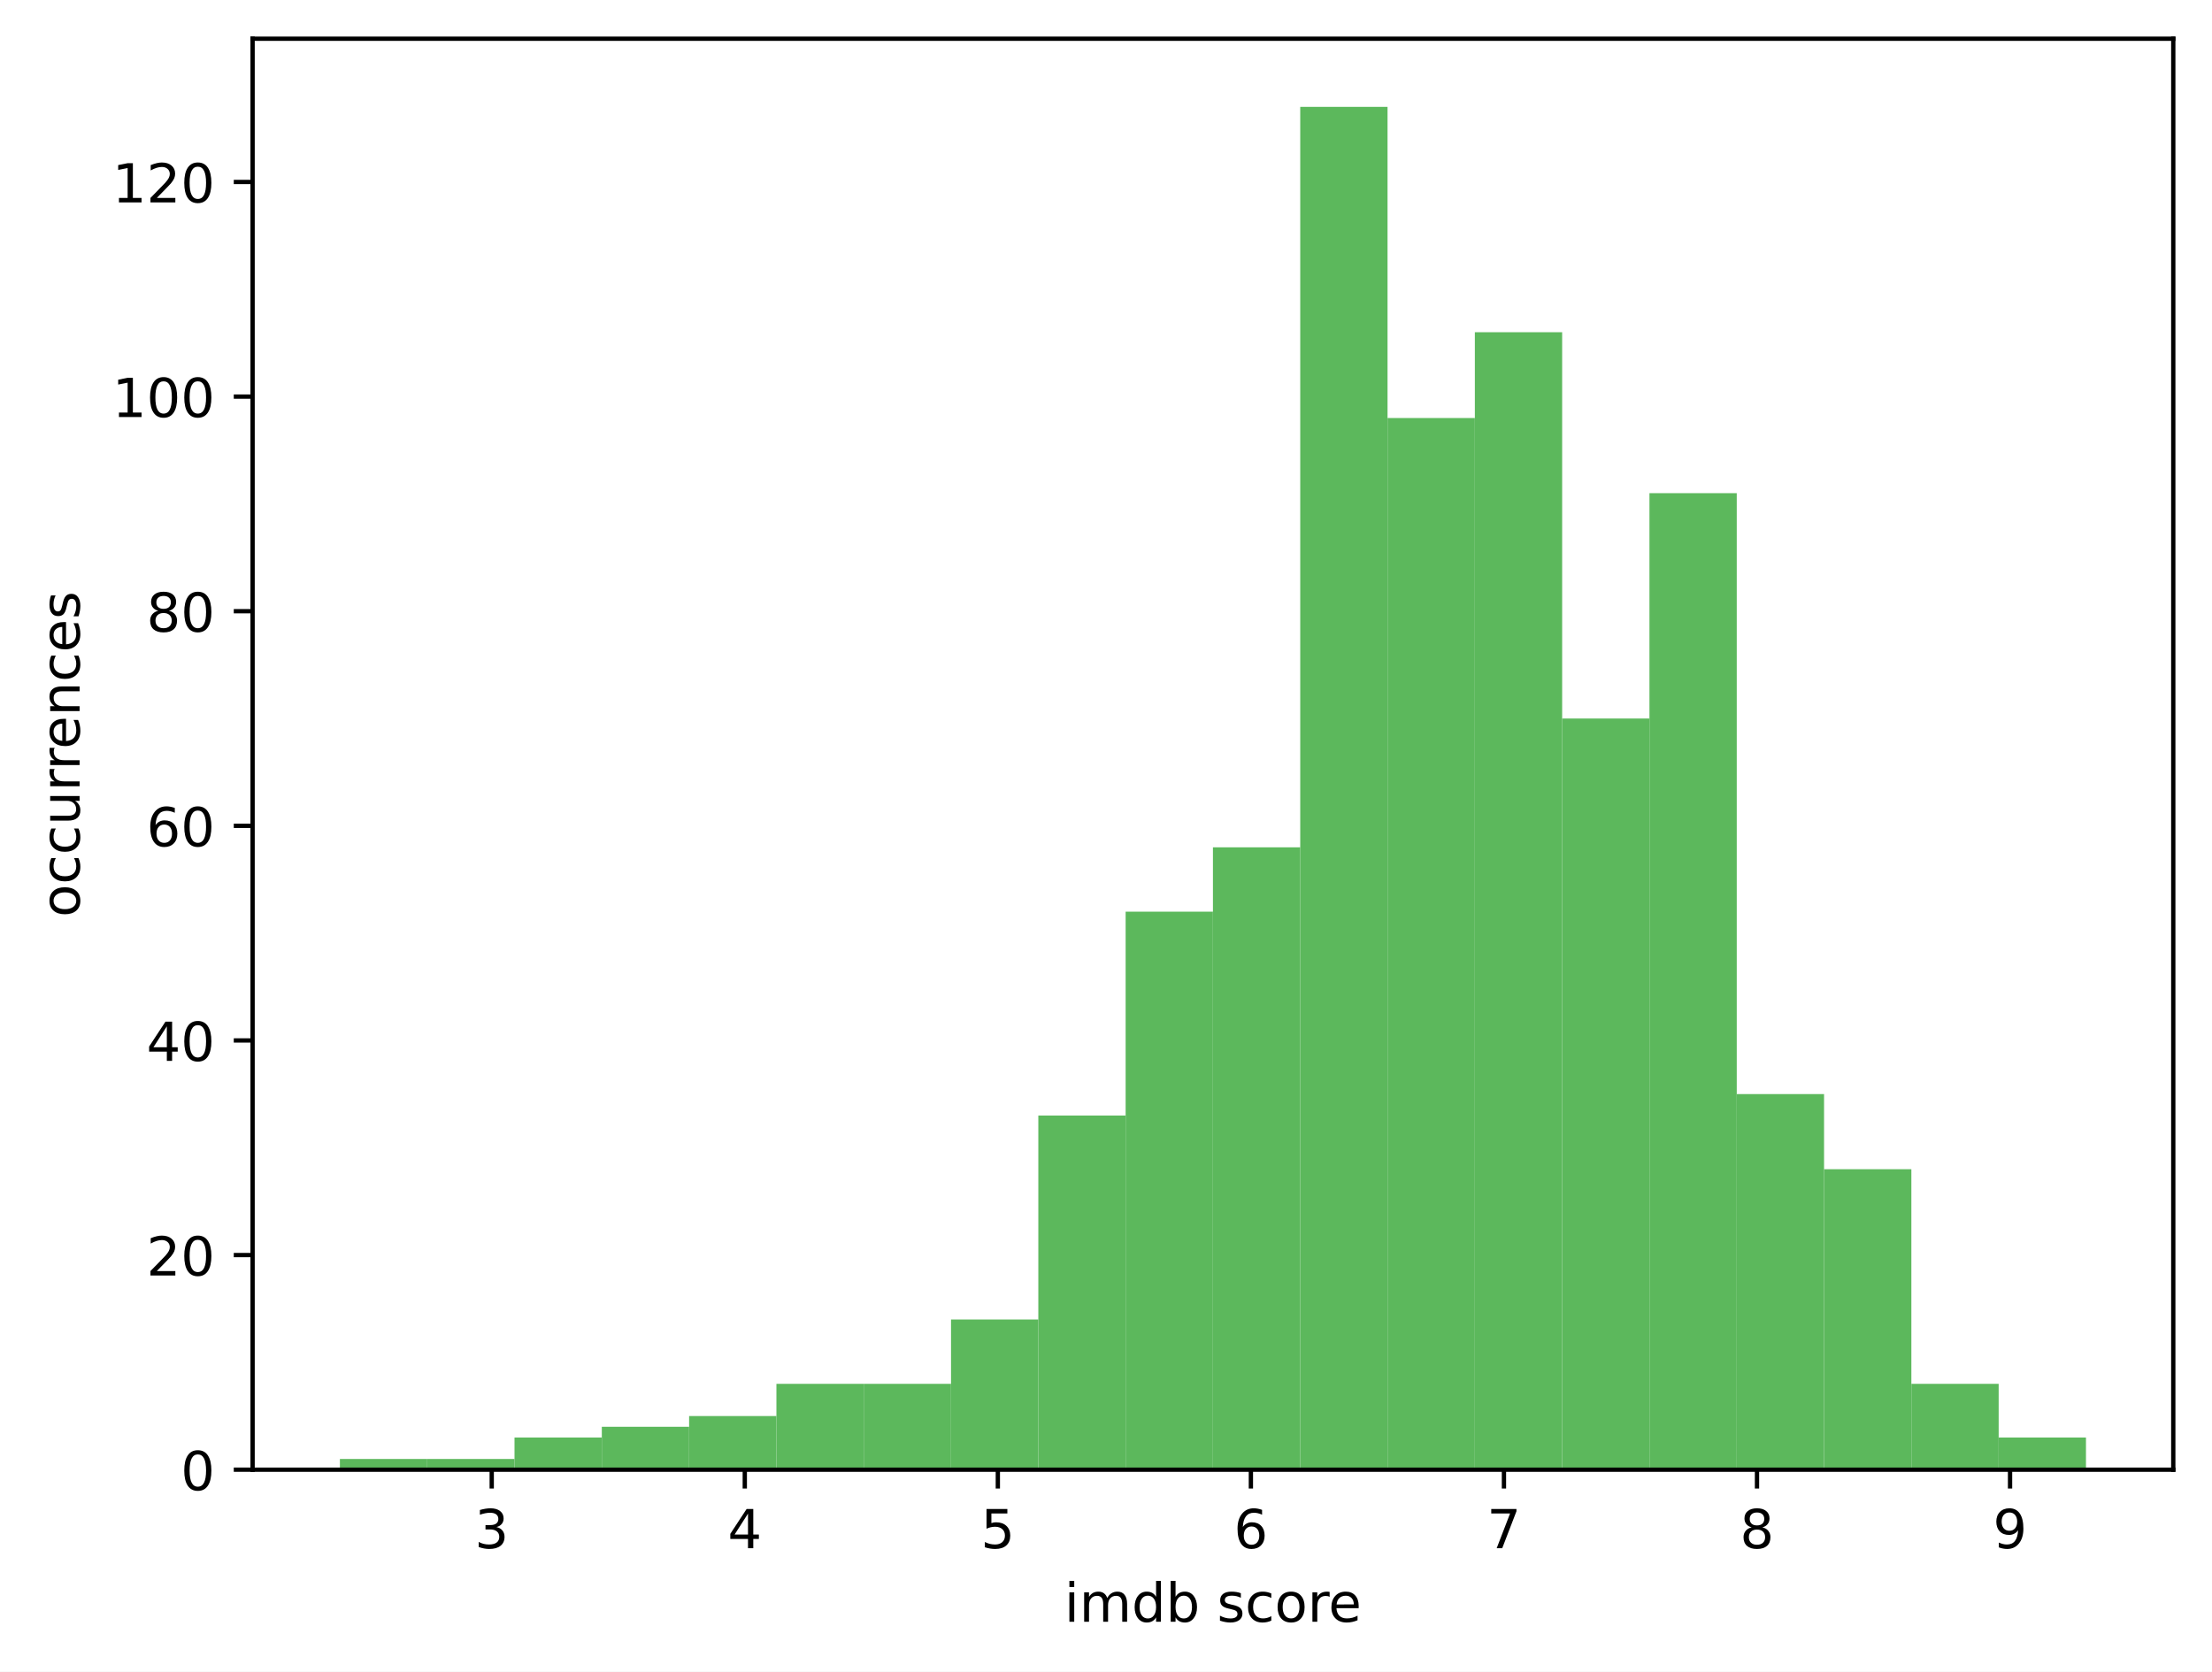
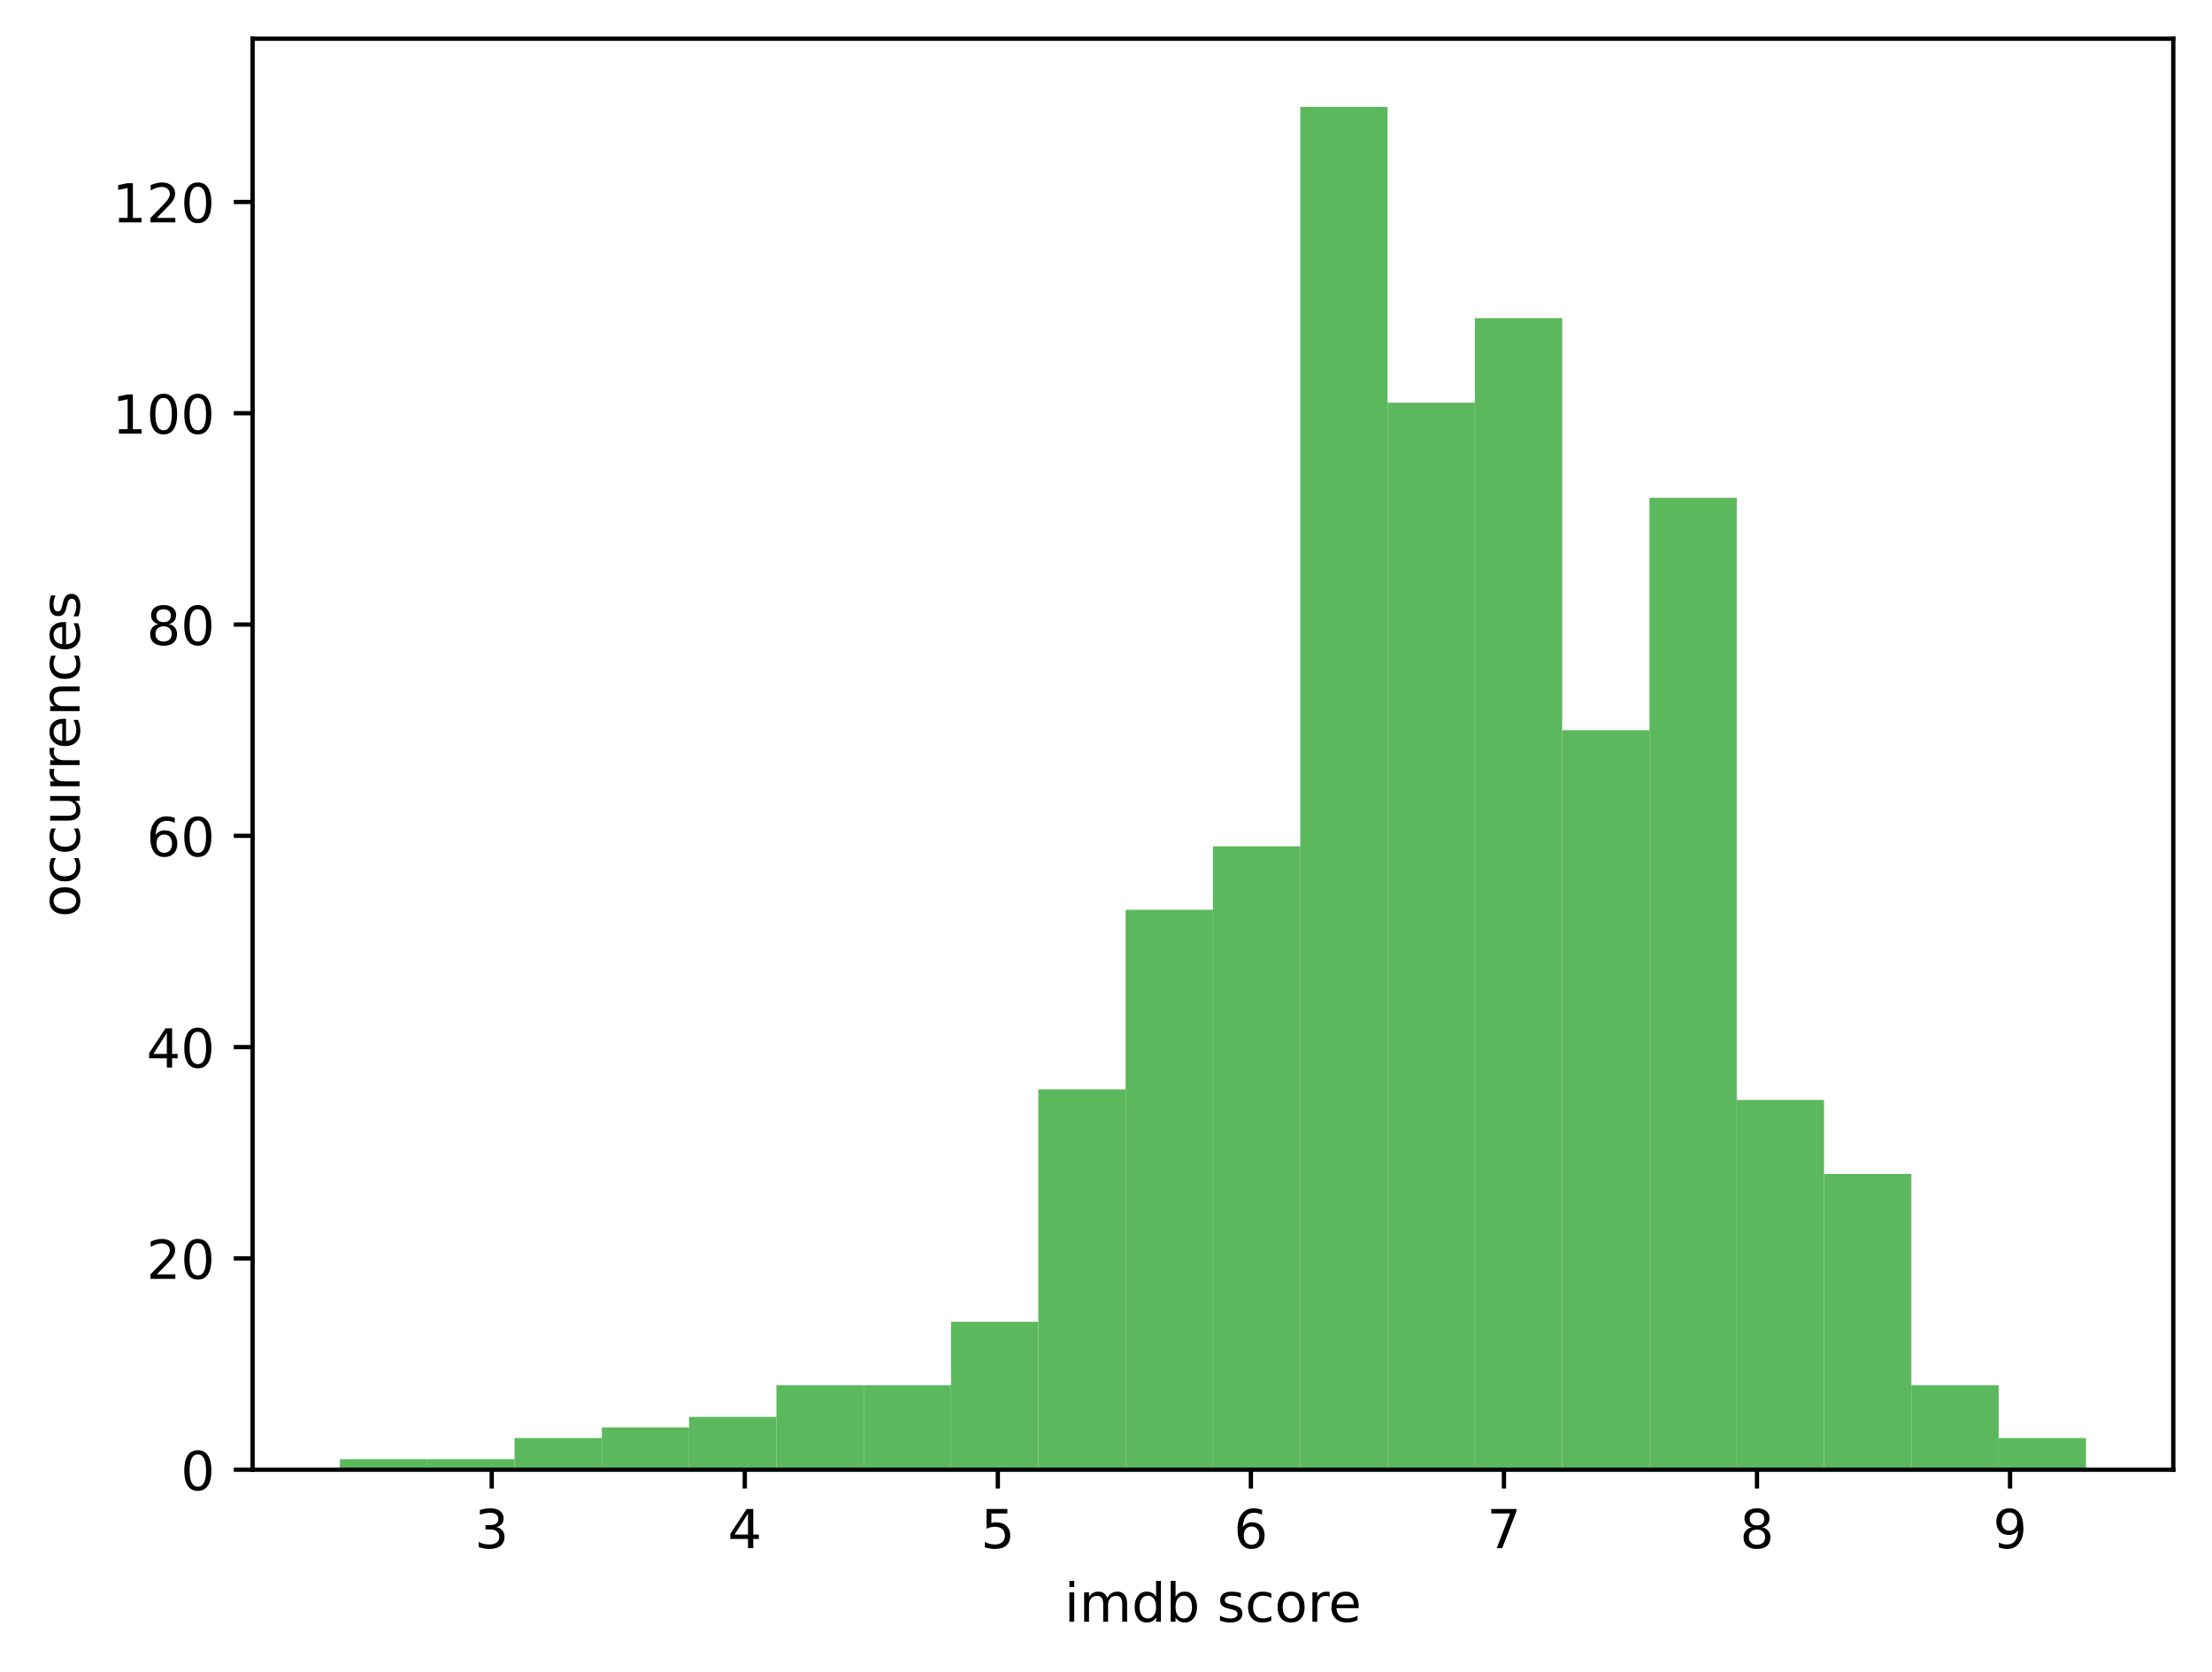
<svg xmlns="http://www.w3.org/2000/svg" xmlns:xlink="http://www.w3.org/1999/xlink" height="310.868pt" version="1.1" viewBox="0 0 411.286 310.868" width="411.286pt">
  <defs>
    <style type="text/css">*{stroke-linecap:butt;stroke-linejoin:round;}</style>
  </defs>
  <g id="figure_1">
    <g id="patch_1">
      <path d="M 0 310.868  L 411.286 310.868  L 411.286 0  L 0 0  z " style="fill:#ffffff;" />
    </g>
    <g id="axes_1">
      <g id="patch_2">
        <path d="M 46.966 273.312  L 404.086 273.312  L 404.086 7.2  L 46.966 7.2  z " style="fill:#ffffff;" />
      </g>
      <g id="patch_3">
-         <path clip-path="url(#pc3e734f8a0)" d="M 63.198 273.312  L 79.431 273.312  L 79.431 271.316  L 63.198 271.316  z " style="fill:#5cb85c;" />
+         <path clip-path="url(#p6adaafc204)" d="M 63.198 273.312  L 79.431 273.312  L 79.431 271.347  L 63.198 271.347  z " style="fill:#5cb85c;" />
      </g>
      <g id="patch_4">
-         <path clip-path="url(#pc3e734f8a0)" d="M 79.431 273.312  L 95.664 273.312  L 95.664 271.316  L 79.431 271.316  z " style="fill:#5cb85c;" />
+         <path clip-path="url(#p6adaafc204)" d="M 79.431 273.312  L 95.664 273.312  L 95.664 271.347  L 79.431 271.347  z " style="fill:#5cb85c;" />
      </g>
      <g id="patch_5">
-         <path clip-path="url(#pc3e734f8a0)" d="M 95.664 273.312  L 111.897 273.312  L 111.897 267.325  L 95.664 267.325  z " style="fill:#5cb85c;" />
+         <path clip-path="url(#p6adaafc204)" d="M 95.664 273.312  L 111.897 273.312  L 111.897 267.418  L 95.664 267.418  z " style="fill:#5cb85c;" />
      </g>
      <g id="patch_6">
-         <path clip-path="url(#pc3e734f8a0)" d="M 111.897 273.312  L 128.129 273.312  L 128.129 265.33  L 111.897 265.33  z " style="fill:#5cb85c;" />
+         <path clip-path="url(#p6adaafc204)" d="M 111.897 273.312  L 128.129 273.312  L 128.129 265.453  L 111.897 265.453  z " style="fill:#5cb85c;" />
      </g>
      <g id="patch_7">
-         <path clip-path="url(#pc3e734f8a0)" d="M 128.129 273.312  L 144.362 273.312  L 144.362 263.334  L 128.129 263.334  z " style="fill:#5cb85c;" />
+         <path clip-path="url(#p6adaafc204)" d="M 128.129 273.312  L 144.362 273.312  L 144.362 263.489  L 128.129 263.489  z " style="fill:#5cb85c;" />
      </g>
      <g id="patch_8">
-         <path clip-path="url(#pc3e734f8a0)" d="M 144.362 273.312  L 160.595 273.312  L 160.595 257.347  L 144.362 257.347  z " style="fill:#5cb85c;" />
+         <path clip-path="url(#p6adaafc204)" d="M 144.362 273.312  L 160.595 273.312  L 160.595 257.595  L 144.362 257.595  z " style="fill:#5cb85c;" />
      </g>
      <g id="patch_9">
-         <path clip-path="url(#pc3e734f8a0)" d="M 160.595 273.312  L 176.827 273.312  L 176.827 257.347  L 160.595 257.347  z " style="fill:#5cb85c;" />
+         <path clip-path="url(#p6adaafc204)" d="M 160.595 273.312  L 176.827 273.312  L 176.827 257.595  L 160.595 257.595  z " style="fill:#5cb85c;" />
      </g>
      <g id="patch_10">
-         <path clip-path="url(#pc3e734f8a0)" d="M 176.827 273.312  L 193.06 273.312  L 193.06 245.374  L 176.827 245.374  z " style="fill:#5cb85c;" />
+         <path clip-path="url(#p6adaafc204)" d="M 176.827 273.312  L 193.06 273.312  L 193.06 245.807  L 176.827 245.807  z " style="fill:#5cb85c;" />
      </g>
      <g id="patch_11">
-         <path clip-path="url(#pc3e734f8a0)" d="M 193.06 273.312  L 209.293 273.312  L 209.293 207.458  L 193.06 207.458  z " style="fill:#5cb85c;" />
+         <path clip-path="url(#p6adaafc204)" d="M 193.06 273.312  L 209.293 273.312  L 209.293 202.585  L 193.06 202.585  z " style="fill:#5cb85c;" />
      </g>
      <g id="patch_12">
-         <path clip-path="url(#pc3e734f8a0)" d="M 209.293 273.312  L 225.526 273.312  L 225.526 169.541  L 209.293 169.541  z " style="fill:#5cb85c;" />
+         <path clip-path="url(#p6adaafc204)" d="M 209.293 273.312  L 225.526 273.312  L 225.526 169.185  L 209.293 169.185  z " style="fill:#5cb85c;" />
      </g>
      <g id="patch_13">
-         <path clip-path="url(#pc3e734f8a0)" d="M 225.526 273.312  L 241.758 273.312  L 241.758 157.568  L 225.526 157.568  z " style="fill:#5cb85c;" />
+         <path clip-path="url(#p6adaafc204)" d="M 225.526 273.312  L 241.758 273.312  L 241.758 157.398  L 225.526 157.398  z " style="fill:#5cb85c;" />
      </g>
      <g id="patch_14">
-         <path clip-path="url(#pc3e734f8a0)" d="M 241.758 273.312  L 257.991 273.312  L 257.991 19.872  L 241.758 19.872  z " style="fill:#5cb85c;" />
+         <path clip-path="url(#p6adaafc204)" d="M 241.758 273.312  L 257.991 273.312  L 257.991 19.872  L 241.758 19.872  z " style="fill:#5cb85c;" />
      </g>
      <g id="patch_15">
-         <path clip-path="url(#pc3e734f8a0)" d="M 257.991 273.312  L 274.224 273.312  L 274.224 77.744  L 257.991 77.744  z " style="fill:#5cb85c;" />
+         <path clip-path="url(#p6adaafc204)" d="M 257.991 273.312  L 274.224 273.312  L 274.224 74.882  L 257.991 74.882  z " style="fill:#5cb85c;" />
      </g>
      <g id="patch_16">
-         <path clip-path="url(#pc3e734f8a0)" d="M 274.224 273.312  L 290.457 273.312  L 290.457 61.779  L 274.224 61.779  z " style="fill:#5cb85c;" />
+         <path clip-path="url(#p6adaafc204)" d="M 274.224 273.312  L 290.457 273.312  L 290.457 59.165  L 274.224 59.165  z " style="fill:#5cb85c;" />
      </g>
      <g id="patch_17">
-         <path clip-path="url(#pc3e734f8a0)" d="M 290.457 273.312  L 306.689 273.312  L 306.689 133.621  L 290.457 133.621  z " style="fill:#5cb85c;" />
+         <path clip-path="url(#p6adaafc204)" d="M 290.457 273.312  L 306.689 273.312  L 306.689 135.786  L 290.457 135.786  z " style="fill:#5cb85c;" />
      </g>
      <g id="patch_18">
-         <path clip-path="url(#pc3e734f8a0)" d="M 306.689 273.312  L 322.922 273.312  L 322.922 91.713  L 306.689 91.713  z " style="fill:#5cb85c;" />
+         <path clip-path="url(#p6adaafc204)" d="M 306.689 273.312  L 322.922 273.312  L 322.922 92.564  L 306.689 92.564  z " style="fill:#5cb85c;" />
      </g>
      <g id="patch_19">
-         <path clip-path="url(#pc3e734f8a0)" d="M 322.922 273.312  L 339.155 273.312  L 339.155 203.466  L 322.922 203.466  z " style="fill:#5cb85c;" />
+         <path clip-path="url(#p6adaafc204)" d="M 322.922 273.312  L 339.155 273.312  L 339.155 204.549  L 322.922 204.549  z " style="fill:#5cb85c;" />
      </g>
      <g id="patch_20">
-         <path clip-path="url(#pc3e734f8a0)" d="M 339.155 273.312  L 355.387 273.312  L 355.387 217.435  L 339.155 217.435  z " style="fill:#5cb85c;" />
+         <path clip-path="url(#p6adaafc204)" d="M 339.155 273.312  L 355.387 273.312  L 355.387 218.302  L 339.155 218.302  z " style="fill:#5cb85c;" />
      </g>
      <g id="patch_21">
-         <path clip-path="url(#pc3e734f8a0)" d="M 355.387 273.312  L 371.62 273.312  L 371.62 257.347  L 355.387 257.347  z " style="fill:#5cb85c;" />
+         <path clip-path="url(#p6adaafc204)" d="M 355.387 273.312  L 371.62 273.312  L 371.62 257.595  L 355.387 257.595  z " style="fill:#5cb85c;" />
      </g>
      <g id="patch_22">
-         <path clip-path="url(#pc3e734f8a0)" d="M 371.62 273.312  L 387.853 273.312  L 387.853 267.325  L 371.62 267.325  z " style="fill:#5cb85c;" />
+         <path clip-path="url(#p6adaafc204)" d="M 371.62 273.312  L 387.853 273.312  L 387.853 267.418  L 371.62 267.418  z " style="fill:#5cb85c;" />
      </g>
      <g id="matplotlib.axis_1">
        <g id="xtick_1">
          <g id="line2d_1">
            <defs>
-               <path d="M 0 0  L 0 3.5  " id="m1cf2ad9058" style="stroke:#000000;stroke-width:0.8;" />
+               <path d="M 0 0  L 0 3.5  " id="ma433300d77" style="stroke:#000000;stroke-width:0.8;" />
            </defs>
            <g>
-               <use style="stroke:#000000;stroke-width:0.8;" x="91.429" xlink:href="#m1cf2ad9058" y="273.312" />
+               <use style="stroke:#000000;stroke-width:0.8;" x="91.429" xlink:href="#ma433300d77" y="273.312" />
            </g>
          </g>
          <g id="text_1">
            <g transform="translate(88.24793 287.9104)scale(0.1 -0.1)">
              <defs>
                <path d="M 40.578 39.312  Q 47.656 37.797 51.625 33  Q 55.609 28.219 55.609 21.188  Q 55.609 10.406 48.188 4.484  Q 40.766 -1.422 27.094 -1.422  Q 22.516 -1.422 17.656 -0.516  Q 12.797 0.391 7.625 2.203  L 7.625 11.719  Q 11.719 9.328 16.594 8.109  Q 21.484 6.891 26.812 6.891  Q 36.078 6.891 40.938 10.547  Q 45.797 14.203 45.797 21.188  Q 45.797 27.641 41.281 31.266  Q 36.766 34.906 28.719 34.906  L 20.219 34.906  L 20.219 43.016  L 29.109 43.016  Q 36.375 43.016 40.234 45.922  Q 44.094 48.828 44.094 54.297  Q 44.094 59.906 40.109 62.906  Q 36.141 65.922 28.719 65.922  Q 24.656 65.922 20.016 65.031  Q 15.375 64.156 9.812 62.312  L 9.812 71.094  Q 15.438 72.656 20.344 73.438  Q 25.25 74.219 29.594 74.219  Q 40.828 74.219 47.359 69.109  Q 53.906 64.016 53.906 55.328  Q 53.906 49.266 50.438 45.094  Q 46.969 40.922 40.578 39.312  z " id="DejaVuSans-51" />
              </defs>
              <use xlink:href="#DejaVuSans-51" />
            </g>
          </g>
        </g>
        <g id="xtick_2">
          <g id="line2d_2">
            <g>
-               <use style="stroke:#000000;stroke-width:0.8;" x="138.481" xlink:href="#m1cf2ad9058" y="273.312" />
+               <use style="stroke:#000000;stroke-width:0.8;" x="138.481" xlink:href="#ma433300d77" y="273.312" />
            </g>
          </g>
          <g id="text_2">
            <g transform="translate(135.2993 287.9104)scale(0.1 -0.1)">
              <defs>
                <path d="M 37.797 64.312  L 12.891 25.391  L 37.797 25.391  z M 35.203 72.906  L 47.609 72.906  L 47.609 25.391  L 58.016 25.391  L 58.016 17.188  L 47.609 17.188  L 47.609 0  L 37.797 0  L 37.797 17.188  L 4.891 17.188  L 4.891 26.703  z " id="DejaVuSans-52" />
              </defs>
              <use xlink:href="#DejaVuSans-52" />
            </g>
          </g>
        </g>
        <g id="xtick_3">
          <g id="line2d_3">
            <g>
-               <use style="stroke:#000000;stroke-width:0.8;" x="185.532" xlink:href="#m1cf2ad9058" y="273.312" />
+               <use style="stroke:#000000;stroke-width:0.8;" x="185.532" xlink:href="#ma433300d77" y="273.312" />
            </g>
          </g>
          <g id="text_3">
            <g transform="translate(182.3507 287.9104)scale(0.1 -0.1)">
              <defs>
                <path d="M 10.797 72.906  L 49.516 72.906  L 49.516 64.594  L 19.828 64.594  L 19.828 46.734  Q 21.969 47.469 24.109 47.828  Q 26.266 48.188 28.422 48.188  Q 40.625 48.188 47.75 41.5  Q 54.891 34.812 54.891 23.391  Q 54.891 11.625 47.562 5.094  Q 40.234 -1.422 26.906 -1.422  Q 22.312 -1.422 17.547 -0.641  Q 12.797 0.141 7.719 1.703  L 7.719 11.625  Q 12.109 9.234 16.797 8.062  Q 21.484 6.891 26.703 6.891  Q 35.156 6.891 40.078 11.328  Q 45.016 15.766 45.016 23.391  Q 45.016 31 40.078 35.438  Q 35.156 39.891 26.703 39.891  Q 22.75 39.891 18.812 39.016  Q 14.891 38.141 10.797 36.281  z " id="DejaVuSans-53" />
              </defs>
              <use xlink:href="#DejaVuSans-53" />
            </g>
          </g>
        </g>
        <g id="xtick_4">
          <g id="line2d_4">
            <g>
-               <use style="stroke:#000000;stroke-width:0.8;" x="232.583" xlink:href="#m1cf2ad9058" y="273.312" />
+               <use style="stroke:#000000;stroke-width:0.8;" x="232.583" xlink:href="#ma433300d77" y="273.312" />
            </g>
          </g>
          <g id="text_4">
            <g transform="translate(229.4021 287.9104)scale(0.1 -0.1)">
              <defs>
                <path d="M 33.016 40.375  Q 26.375 40.375 22.484 35.828  Q 18.609 31.297 18.609 23.391  Q 18.609 15.531 22.484 10.953  Q 26.375 6.391 33.016 6.391  Q 39.656 6.391 43.531 10.953  Q 47.406 15.531 47.406 23.391  Q 47.406 31.297 43.531 35.828  Q 39.656 40.375 33.016 40.375  z M 52.594 71.297  L 52.594 62.312  Q 48.875 64.062 45.094 64.984  Q 41.312 65.922 37.594 65.922  Q 27.828 65.922 22.672 59.328  Q 17.531 52.734 16.797 39.406  Q 19.672 43.656 24.016 45.922  Q 28.375 48.188 33.594 48.188  Q 44.578 48.188 50.953 41.516  Q 57.328 34.859 57.328 23.391  Q 57.328 12.156 50.688 5.359  Q 44.047 -1.422 33.016 -1.422  Q 20.359 -1.422 13.672 8.266  Q 6.984 17.969 6.984 36.375  Q 6.984 53.656 15.188 63.938  Q 23.391 74.219 37.203 74.219  Q 40.922 74.219 44.703 73.484  Q 48.484 72.75 52.594 71.297  z " id="DejaVuSans-54" />
              </defs>
              <use xlink:href="#DejaVuSans-54" />
            </g>
          </g>
        </g>
        <g id="xtick_5">
          <g id="line2d_5">
            <g>
-               <use style="stroke:#000000;stroke-width:0.8;" x="279.635" xlink:href="#m1cf2ad9058" y="273.312" />
+               <use style="stroke:#000000;stroke-width:0.8;" x="279.635" xlink:href="#ma433300d77" y="273.312" />
            </g>
          </g>
          <g id="text_5">
            <g transform="translate(276.4535 287.9104)scale(0.1 -0.1)">
              <defs>
                <path d="M 8.203 72.906  L 55.078 72.906  L 55.078 68.703  L 28.609 0  L 18.312 0  L 43.219 64.594  L 8.203 64.594  z " id="DejaVuSans-55" />
              </defs>
              <use xlink:href="#DejaVuSans-55" />
            </g>
          </g>
        </g>
        <g id="xtick_6">
          <g id="line2d_6">
            <g>
-               <use style="stroke:#000000;stroke-width:0.8;" x="326.686" xlink:href="#m1cf2ad9058" y="273.312" />
+               <use style="stroke:#000000;stroke-width:0.8;" x="326.686" xlink:href="#ma433300d77" y="273.312" />
            </g>
          </g>
          <g id="text_6">
            <g transform="translate(323.5048 287.9104)scale(0.1 -0.1)">
              <defs>
                <path d="M 31.781 34.625  Q 24.75 34.625 20.719 30.859  Q 16.703 27.094 16.703 20.516  Q 16.703 13.922 20.719 10.156  Q 24.75 6.391 31.781 6.391  Q 38.812 6.391 42.859 10.172  Q 46.922 13.969 46.922 20.516  Q 46.922 27.094 42.891 30.859  Q 38.875 34.625 31.781 34.625  z M 21.922 38.812  Q 15.578 40.375 12.031 44.719  Q 8.5 49.078 8.5 55.328  Q 8.5 64.062 14.719 69.141  Q 20.953 74.219 31.781 74.219  Q 42.672 74.219 48.875 69.141  Q 55.078 64.062 55.078 55.328  Q 55.078 49.078 51.531 44.719  Q 48 40.375 41.703 38.812  Q 48.828 37.156 52.797 32.312  Q 56.781 27.484 56.781 20.516  Q 56.781 9.906 50.312 4.234  Q 43.844 -1.422 31.781 -1.422  Q 19.734 -1.422 13.25 4.234  Q 6.781 9.906 6.781 20.516  Q 6.781 27.484 10.781 32.312  Q 14.797 37.156 21.922 38.812  z M 18.312 54.391  Q 18.312 48.734 21.844 45.562  Q 25.391 42.391 31.781 42.391  Q 38.141 42.391 41.719 45.562  Q 45.312 48.734 45.312 54.391  Q 45.312 60.062 41.719 63.234  Q 38.141 66.406 31.781 66.406  Q 25.391 66.406 21.844 63.234  Q 18.312 60.062 18.312 54.391  z " id="DejaVuSans-56" />
              </defs>
              <use xlink:href="#DejaVuSans-56" />
            </g>
          </g>
        </g>
        <g id="xtick_7">
          <g id="line2d_7">
            <g>
-               <use style="stroke:#000000;stroke-width:0.8;" x="373.737" xlink:href="#m1cf2ad9058" y="273.312" />
+               <use style="stroke:#000000;stroke-width:0.8;" x="373.737" xlink:href="#ma433300d77" y="273.312" />
            </g>
          </g>
          <g id="text_7">
            <g transform="translate(370.5562 287.9104)scale(0.1 -0.1)">
              <defs>
                <path d="M 10.984 1.516  L 10.984 10.5  Q 14.703 8.734 18.5 7.812  Q 22.312 6.891 25.984 6.891  Q 35.75 6.891 40.891 13.453  Q 46.047 20.016 46.781 33.406  Q 43.953 29.203 39.594 26.953  Q 35.25 24.703 29.984 24.703  Q 19.047 24.703 12.672 31.312  Q 6.297 37.938 6.297 49.422  Q 6.297 60.641 12.938 67.422  Q 19.578 74.219 30.609 74.219  Q 43.266 74.219 49.922 64.516  Q 56.594 54.828 56.594 36.375  Q 56.594 19.141 48.406 8.859  Q 40.234 -1.422 26.422 -1.422  Q 22.703 -1.422 18.891 -0.688  Q 15.094 0.047 10.984 1.516  z M 30.609 32.422  Q 37.25 32.422 41.125 36.953  Q 45.016 41.5 45.016 49.422  Q 45.016 57.281 41.125 61.844  Q 37.25 66.406 30.609 66.406  Q 23.969 66.406 20.094 61.844  Q 16.219 57.281 16.219 49.422  Q 16.219 41.5 20.094 36.953  Q 23.969 32.422 30.609 32.422  z " id="DejaVuSans-57" />
              </defs>
              <use xlink:href="#DejaVuSans-57" />
            </g>
          </g>
        </g>
        <g id="text_8">
          <g transform="translate(197.8959 301.5886)scale(0.1 -0.1)">
            <defs>
              <path d="M 9.422 54.688  L 18.406 54.688  L 18.406 0  L 9.422 0  z M 9.422 75.984  L 18.406 75.984  L 18.406 64.594  L 9.422 64.594  z " id="DejaVuSans-105" />
              <path d="M 52 44.188  Q 55.375 50.25 60.062 53.125  Q 64.75 56 71.094 56  Q 79.641 56 84.281 50.016  Q 88.922 44.047 88.922 33.016  L 88.922 0  L 79.891 0  L 79.891 32.719  Q 79.891 40.578 77.094 44.375  Q 74.312 48.188 68.609 48.188  Q 61.625 48.188 57.562 43.547  Q 53.516 38.922 53.516 30.906  L 53.516 0  L 44.484 0  L 44.484 32.719  Q 44.484 40.625 41.703 44.406  Q 38.922 48.188 33.109 48.188  Q 26.219 48.188 22.156 43.531  Q 18.109 38.875 18.109 30.906  L 18.109 0  L 9.078 0  L 9.078 54.688  L 18.109 54.688  L 18.109 46.188  Q 21.188 51.219 25.484 53.609  Q 29.781 56 35.688 56  Q 41.656 56 45.828 52.969  Q 50 49.953 52 44.188  z " id="DejaVuSans-109" />
              <path d="M 45.406 46.391  L 45.406 75.984  L 54.391 75.984  L 54.391 0  L 45.406 0  L 45.406 8.203  Q 42.578 3.328 38.25 0.953  Q 33.938 -1.422 27.875 -1.422  Q 17.969 -1.422 11.734 6.484  Q 5.516 14.406 5.516 27.297  Q 5.516 40.188 11.734 48.094  Q 17.969 56 27.875 56  Q 33.938 56 38.25 53.625  Q 42.578 51.266 45.406 46.391  z M 14.797 27.297  Q 14.797 17.391 18.875 11.75  Q 22.953 6.109 30.078 6.109  Q 37.203 6.109 41.297 11.75  Q 45.406 17.391 45.406 27.297  Q 45.406 37.203 41.297 42.844  Q 37.203 48.484 30.078 48.484  Q 22.953 48.484 18.875 42.844  Q 14.797 37.203 14.797 27.297  z " id="DejaVuSans-100" />
              <path d="M 48.688 27.297  Q 48.688 37.203 44.609 42.844  Q 40.531 48.484 33.406 48.484  Q 26.266 48.484 22.188 42.844  Q 18.109 37.203 18.109 27.297  Q 18.109 17.391 22.188 11.75  Q 26.266 6.109 33.406 6.109  Q 40.531 6.109 44.609 11.75  Q 48.688 17.391 48.688 27.297  z M 18.109 46.391  Q 20.953 51.266 25.266 53.625  Q 29.594 56 35.594 56  Q 45.562 56 51.781 48.094  Q 58.016 40.188 58.016 27.297  Q 58.016 14.406 51.781 6.484  Q 45.562 -1.422 35.594 -1.422  Q 29.594 -1.422 25.266 0.953  Q 20.953 3.328 18.109 8.203  L 18.109 0  L 9.078 0  L 9.078 75.984  L 18.109 75.984  z " id="DejaVuSans-98" />
              <path id="DejaVuSans-32" />
              <path d="M 44.281 53.078  L 44.281 44.578  Q 40.484 46.531 36.375 47.5  Q 32.281 48.484 27.875 48.484  Q 21.188 48.484 17.844 46.438  Q 14.5 44.391 14.5 40.281  Q 14.5 37.156 16.891 35.375  Q 19.281 33.594 26.516 31.984  L 29.594 31.297  Q 39.156 29.25 43.188 25.516  Q 47.219 21.781 47.219 15.094  Q 47.219 7.469 41.188 3.016  Q 35.156 -1.422 24.609 -1.422  Q 20.219 -1.422 15.453 -0.562  Q 10.688 0.297 5.422 2  L 5.422 11.281  Q 10.406 8.688 15.234 7.391  Q 20.062 6.109 24.812 6.109  Q 31.156 6.109 34.562 8.281  Q 37.984 10.453 37.984 14.406  Q 37.984 18.062 35.516 20.016  Q 33.062 21.969 24.703 23.781  L 21.578 24.516  Q 13.234 26.266 9.516 29.906  Q 5.812 33.547 5.812 39.891  Q 5.812 47.609 11.281 51.797  Q 16.75 56 26.812 56  Q 31.781 56 36.172 55.266  Q 40.578 54.547 44.281 53.078  z " id="DejaVuSans-115" />
              <path d="M 48.781 52.594  L 48.781 44.188  Q 44.969 46.297 41.141 47.344  Q 37.312 48.391 33.406 48.391  Q 24.656 48.391 19.812 42.844  Q 14.984 37.312 14.984 27.297  Q 14.984 17.281 19.812 11.734  Q 24.656 6.203 33.406 6.203  Q 37.312 6.203 41.141 7.25  Q 44.969 8.297 48.781 10.406  L 48.781 2.094  Q 45.016 0.344 40.984 -0.531  Q 36.969 -1.422 32.422 -1.422  Q 20.062 -1.422 12.781 6.344  Q 5.516 14.109 5.516 27.297  Q 5.516 40.672 12.859 48.328  Q 20.219 56 33.016 56  Q 37.156 56 41.109 55.141  Q 45.062 54.297 48.781 52.594  z " id="DejaVuSans-99" />
              <path d="M 30.609 48.391  Q 23.391 48.391 19.188 42.75  Q 14.984 37.109 14.984 27.297  Q 14.984 17.484 19.156 11.844  Q 23.344 6.203 30.609 6.203  Q 37.797 6.203 41.984 11.859  Q 46.188 17.531 46.188 27.297  Q 46.188 37.016 41.984 42.703  Q 37.797 48.391 30.609 48.391  z M 30.609 56  Q 42.328 56 49.016 48.375  Q 55.719 40.766 55.719 27.297  Q 55.719 13.875 49.016 6.219  Q 42.328 -1.422 30.609 -1.422  Q 18.844 -1.422 12.172 6.219  Q 5.516 13.875 5.516 27.297  Q 5.516 40.766 12.172 48.375  Q 18.844 56 30.609 56  z " id="DejaVuSans-111" />
              <path d="M 41.109 46.297  Q 39.594 47.172 37.812 47.578  Q 36.031 48 33.891 48  Q 26.266 48 22.188 43.047  Q 18.109 38.094 18.109 28.812  L 18.109 0  L 9.078 0  L 9.078 54.688  L 18.109 54.688  L 18.109 46.188  Q 20.953 51.172 25.484 53.578  Q 30.031 56 36.531 56  Q 37.453 56 38.578 55.875  Q 39.703 55.766 41.062 55.516  z " id="DejaVuSans-114" />
              <path d="M 56.203 29.594  L 56.203 25.203  L 14.891 25.203  Q 15.484 15.922 20.484 11.062  Q 25.484 6.203 34.422 6.203  Q 39.594 6.203 44.453 7.469  Q 49.312 8.734 54.109 11.281  L 54.109 2.781  Q 49.266 0.734 44.188 -0.344  Q 39.109 -1.422 33.891 -1.422  Q 20.797 -1.422 13.156 6.188  Q 5.516 13.812 5.516 26.812  Q 5.516 40.234 12.766 48.109  Q 20.016 56 32.328 56  Q 43.359 56 49.781 48.891  Q 56.203 41.797 56.203 29.594  z M 47.219 32.234  Q 47.125 39.594 43.094 43.984  Q 39.062 48.391 32.422 48.391  Q 24.906 48.391 20.391 44.141  Q 15.875 39.891 15.188 32.172  z " id="DejaVuSans-101" />
            </defs>
            <use xlink:href="#DejaVuSans-105" />
            <use x="27.783" xlink:href="#DejaVuSans-109" />
            <use x="125.195" xlink:href="#DejaVuSans-100" />
            <use x="188.672" xlink:href="#DejaVuSans-98" />
            <use x="252.148" xlink:href="#DejaVuSans-32" />
            <use x="283.936" xlink:href="#DejaVuSans-115" />
            <use x="336.035" xlink:href="#DejaVuSans-99" />
            <use x="391.016" xlink:href="#DejaVuSans-111" />
            <use x="452.197" xlink:href="#DejaVuSans-114" />
            <use x="491.061" xlink:href="#DejaVuSans-101" />
          </g>
        </g>
      </g>
      <g id="matplotlib.axis_2">
        <g id="ytick_1">
          <g id="line2d_8">
            <defs>
-               <path d="M 0 0  L -3.5 0  " id="m207bbec8df" style="stroke:#000000;stroke-width:0.8;" />
+               <path d="M 0 0  L -3.5 0  " id="m39fe67c13a" style="stroke:#000000;stroke-width:0.8;" />
            </defs>
            <g>
-               <use style="stroke:#000000;stroke-width:0.8;" x="46.966" xlink:href="#m207bbec8df" y="273.312" />
+               <use style="stroke:#000000;stroke-width:0.8;" x="46.966" xlink:href="#m39fe67c13a" y="273.312" />
            </g>
          </g>
          <g id="text_9">
            <g transform="translate(33.60312 277.1112)scale(0.1 -0.1)">
              <defs>
                <path d="M 31.781 66.406  Q 24.172 66.406 20.328 58.906  Q 16.5 51.422 16.5 36.375  Q 16.5 21.391 20.328 13.891  Q 24.172 6.391 31.781 6.391  Q 39.453 6.391 43.281 13.891  Q 47.125 21.391 47.125 36.375  Q 47.125 51.422 43.281 58.906  Q 39.453 66.406 31.781 66.406  z M 31.781 74.219  Q 44.047 74.219 50.516 64.516  Q 56.984 54.828 56.984 36.375  Q 56.984 17.969 50.516 8.266  Q 44.047 -1.422 31.781 -1.422  Q 19.531 -1.422 13.062 8.266  Q 6.594 17.969 6.594 36.375  Q 6.594 54.828 13.062 64.516  Q 19.531 74.219 31.781 74.219  z " id="DejaVuSans-48" />
              </defs>
              <use xlink:href="#DejaVuSans-48" />
            </g>
          </g>
        </g>
        <g id="ytick_2">
          <g id="line2d_9">
            <g>
-               <use style="stroke:#000000;stroke-width:0.8;" x="46.966" xlink:href="#m207bbec8df" y="233.4" />
+               <use style="stroke:#000000;stroke-width:0.8;" x="46.966" xlink:href="#m39fe67c13a" y="234.019" />
            </g>
          </g>
          <g id="text_10">
-             <g transform="translate(27.24063 237.1994)scale(0.1 -0.1)">
+             <g transform="translate(27.24063 237.8182)scale(0.1 -0.1)">
              <defs>
                <path d="M 19.188 8.297  L 53.609 8.297  L 53.609 0  L 7.328 0  L 7.328 8.297  Q 12.938 14.109 22.625 23.891  Q 32.328 33.688 34.812 36.531  Q 39.547 41.844 41.422 45.531  Q 43.312 49.219 43.312 52.781  Q 43.312 58.594 39.234 62.25  Q 35.156 65.922 28.609 65.922  Q 23.969 65.922 18.812 64.312  Q 13.672 62.703 7.812 59.422  L 7.812 69.391  Q 13.766 71.781 18.938 73  Q 24.125 74.219 28.422 74.219  Q 39.75 74.219 46.484 68.547  Q 53.219 62.891 53.219 53.422  Q 53.219 48.922 51.531 44.891  Q 49.859 40.875 45.406 35.406  Q 44.188 33.984 37.641 27.219  Q 31.109 20.453 19.188 8.297  z " id="DejaVuSans-50" />
              </defs>
              <use xlink:href="#DejaVuSans-50" />
              <use x="63.623" xlink:href="#DejaVuSans-48" />
            </g>
          </g>
        </g>
        <g id="ytick_3">
          <g id="line2d_10">
            <g>
-               <use style="stroke:#000000;stroke-width:0.8;" x="46.966" xlink:href="#m207bbec8df" y="193.488" />
+               <use style="stroke:#000000;stroke-width:0.8;" x="46.966" xlink:href="#m39fe67c13a" y="194.726" />
            </g>
          </g>
          <g id="text_11">
-             <g transform="translate(27.24063 197.2876)scale(0.1 -0.1)">
+             <g transform="translate(27.24063 198.5252)scale(0.1 -0.1)">
              <use xlink:href="#DejaVuSans-52" />
              <use x="63.623" xlink:href="#DejaVuSans-48" />
            </g>
          </g>
        </g>
        <g id="ytick_4">
          <g id="line2d_11">
            <g>
-               <use style="stroke:#000000;stroke-width:0.8;" x="46.966" xlink:href="#m207bbec8df" y="153.577" />
+               <use style="stroke:#000000;stroke-width:0.8;" x="46.966" xlink:href="#m39fe67c13a" y="155.433" />
            </g>
          </g>
          <g id="text_12">
-             <g transform="translate(27.24063 157.3758)scale(0.1 -0.1)">
+             <g transform="translate(27.24063 159.2321)scale(0.1 -0.1)">
              <use xlink:href="#DejaVuSans-54" />
              <use x="63.623" xlink:href="#DejaVuSans-48" />
            </g>
          </g>
        </g>
        <g id="ytick_5">
          <g id="line2d_12">
            <g>
-               <use style="stroke:#000000;stroke-width:0.8;" x="46.966" xlink:href="#m207bbec8df" y="113.665" />
+               <use style="stroke:#000000;stroke-width:0.8;" x="46.966" xlink:href="#m39fe67c13a" y="116.14" />
            </g>
          </g>
          <g id="text_13">
-             <g transform="translate(27.24063 117.464)scale(0.1 -0.1)">
+             <g transform="translate(27.24063 119.9391)scale(0.1 -0.1)">
              <use xlink:href="#DejaVuSans-56" />
              <use x="63.623" xlink:href="#DejaVuSans-48" />
            </g>
          </g>
        </g>
        <g id="ytick_6">
          <g id="line2d_13">
            <g>
-               <use style="stroke:#000000;stroke-width:0.8;" x="46.966" xlink:href="#m207bbec8df" y="73.753" />
+               <use style="stroke:#000000;stroke-width:0.8;" x="46.966" xlink:href="#m39fe67c13a" y="76.847" />
            </g>
          </g>
          <g id="text_14">
-             <g transform="translate(20.87813 77.55216)scale(0.1 -0.1)">
+             <g transform="translate(20.87813 80.6461)scale(0.1 -0.1)">
              <defs>
                <path d="M 12.406 8.297  L 28.516 8.297  L 28.516 63.922  L 10.984 60.406  L 10.984 69.391  L 28.422 72.906  L 38.281 72.906  L 38.281 8.297  L 54.391 8.297  L 54.391 0  L 12.406 0  z " id="DejaVuSans-49" />
              </defs>
              <use xlink:href="#DejaVuSans-49" />
              <use x="63.623" xlink:href="#DejaVuSans-48" />
              <use x="127.246" xlink:href="#DejaVuSans-48" />
            </g>
          </g>
        </g>
        <g id="ytick_7">
          <g id="line2d_14">
            <g>
-               <use style="stroke:#000000;stroke-width:0.8;" x="46.966" xlink:href="#m207bbec8df" y="33.841" />
+               <use style="stroke:#000000;stroke-width:0.8;" x="46.966" xlink:href="#m39fe67c13a" y="37.554" />
            </g>
          </g>
          <g id="text_15">
-             <g transform="translate(20.87813 37.64035)scale(0.1 -0.1)">
+             <g transform="translate(20.87813 41.35308)scale(0.1 -0.1)">
              <use xlink:href="#DejaVuSans-49" />
              <use x="63.623" xlink:href="#DejaVuSans-50" />
              <use x="127.246" xlink:href="#DejaVuSans-48" />
            </g>
          </g>
        </g>
        <g id="text_16">
          <g transform="translate(14.79844 170.5693)rotate(-90)scale(0.1 -0.1)">
            <defs>
              <path d="M 8.5 21.578  L 8.5 54.688  L 17.484 54.688  L 17.484 21.922  Q 17.484 14.156 20.5 10.266  Q 23.531 6.391 29.594 6.391  Q 36.859 6.391 41.078 11.031  Q 45.312 15.672 45.312 23.688  L 45.312 54.688  L 54.297 54.688  L 54.297 0  L 45.312 0  L 45.312 8.406  Q 42.047 3.422 37.719 1  Q 33.406 -1.422 27.688 -1.422  Q 18.266 -1.422 13.375 4.438  Q 8.5 10.297 8.5 21.578  z M 31.109 56  z " id="DejaVuSans-117" />
              <path d="M 54.891 33.016  L 54.891 0  L 45.906 0  L 45.906 32.719  Q 45.906 40.484 42.875 44.328  Q 39.844 48.188 33.797 48.188  Q 26.516 48.188 22.312 43.547  Q 18.109 38.922 18.109 30.906  L 18.109 0  L 9.078 0  L 9.078 54.688  L 18.109 54.688  L 18.109 46.188  Q 21.344 51.125 25.703 53.562  Q 30.078 56 35.797 56  Q 45.219 56 50.047 50.172  Q 54.891 44.344 54.891 33.016  z " id="DejaVuSans-110" />
            </defs>
            <use xlink:href="#DejaVuSans-111" />
            <use x="61.182" xlink:href="#DejaVuSans-99" />
            <use x="116.162" xlink:href="#DejaVuSans-99" />
            <use x="171.143" xlink:href="#DejaVuSans-117" />
            <use x="234.521" xlink:href="#DejaVuSans-114" />
            <use x="273.885" xlink:href="#DejaVuSans-114" />
            <use x="312.748" xlink:href="#DejaVuSans-101" />
            <use x="374.271" xlink:href="#DejaVuSans-110" />
            <use x="437.65" xlink:href="#DejaVuSans-99" />
            <use x="492.631" xlink:href="#DejaVuSans-101" />
            <use x="554.154" xlink:href="#DejaVuSans-115" />
          </g>
        </g>
      </g>
      <g id="patch_23">
        <path d="M 46.966 273.312  L 46.966 7.2  " style="fill:none;stroke:#000000;stroke-linecap:square;stroke-linejoin:miter;stroke-width:0.8;" />
      </g>
      <g id="patch_24">
        <path d="M 404.086 273.312  L 404.086 7.2  " style="fill:none;stroke:#000000;stroke-linecap:square;stroke-linejoin:miter;stroke-width:0.8;" />
      </g>
      <g id="patch_25">
        <path d="M 46.966 273.312  L 404.086 273.312  " style="fill:none;stroke:#000000;stroke-linecap:square;stroke-linejoin:miter;stroke-width:0.8;" />
      </g>
      <g id="patch_26">
        <path d="M 46.966 7.2  L 404.086 7.2  " style="fill:none;stroke:#000000;stroke-linecap:square;stroke-linejoin:miter;stroke-width:0.8;" />
      </g>
    </g>
  </g>
  <defs>
-     <clipPath id="pc3e734f8a0">
+     <clipPath id="p6adaafc204">
      <rect height="266.112" width="357.12" x="46.966" y="7.2" />
    </clipPath>
  </defs>
</svg>
